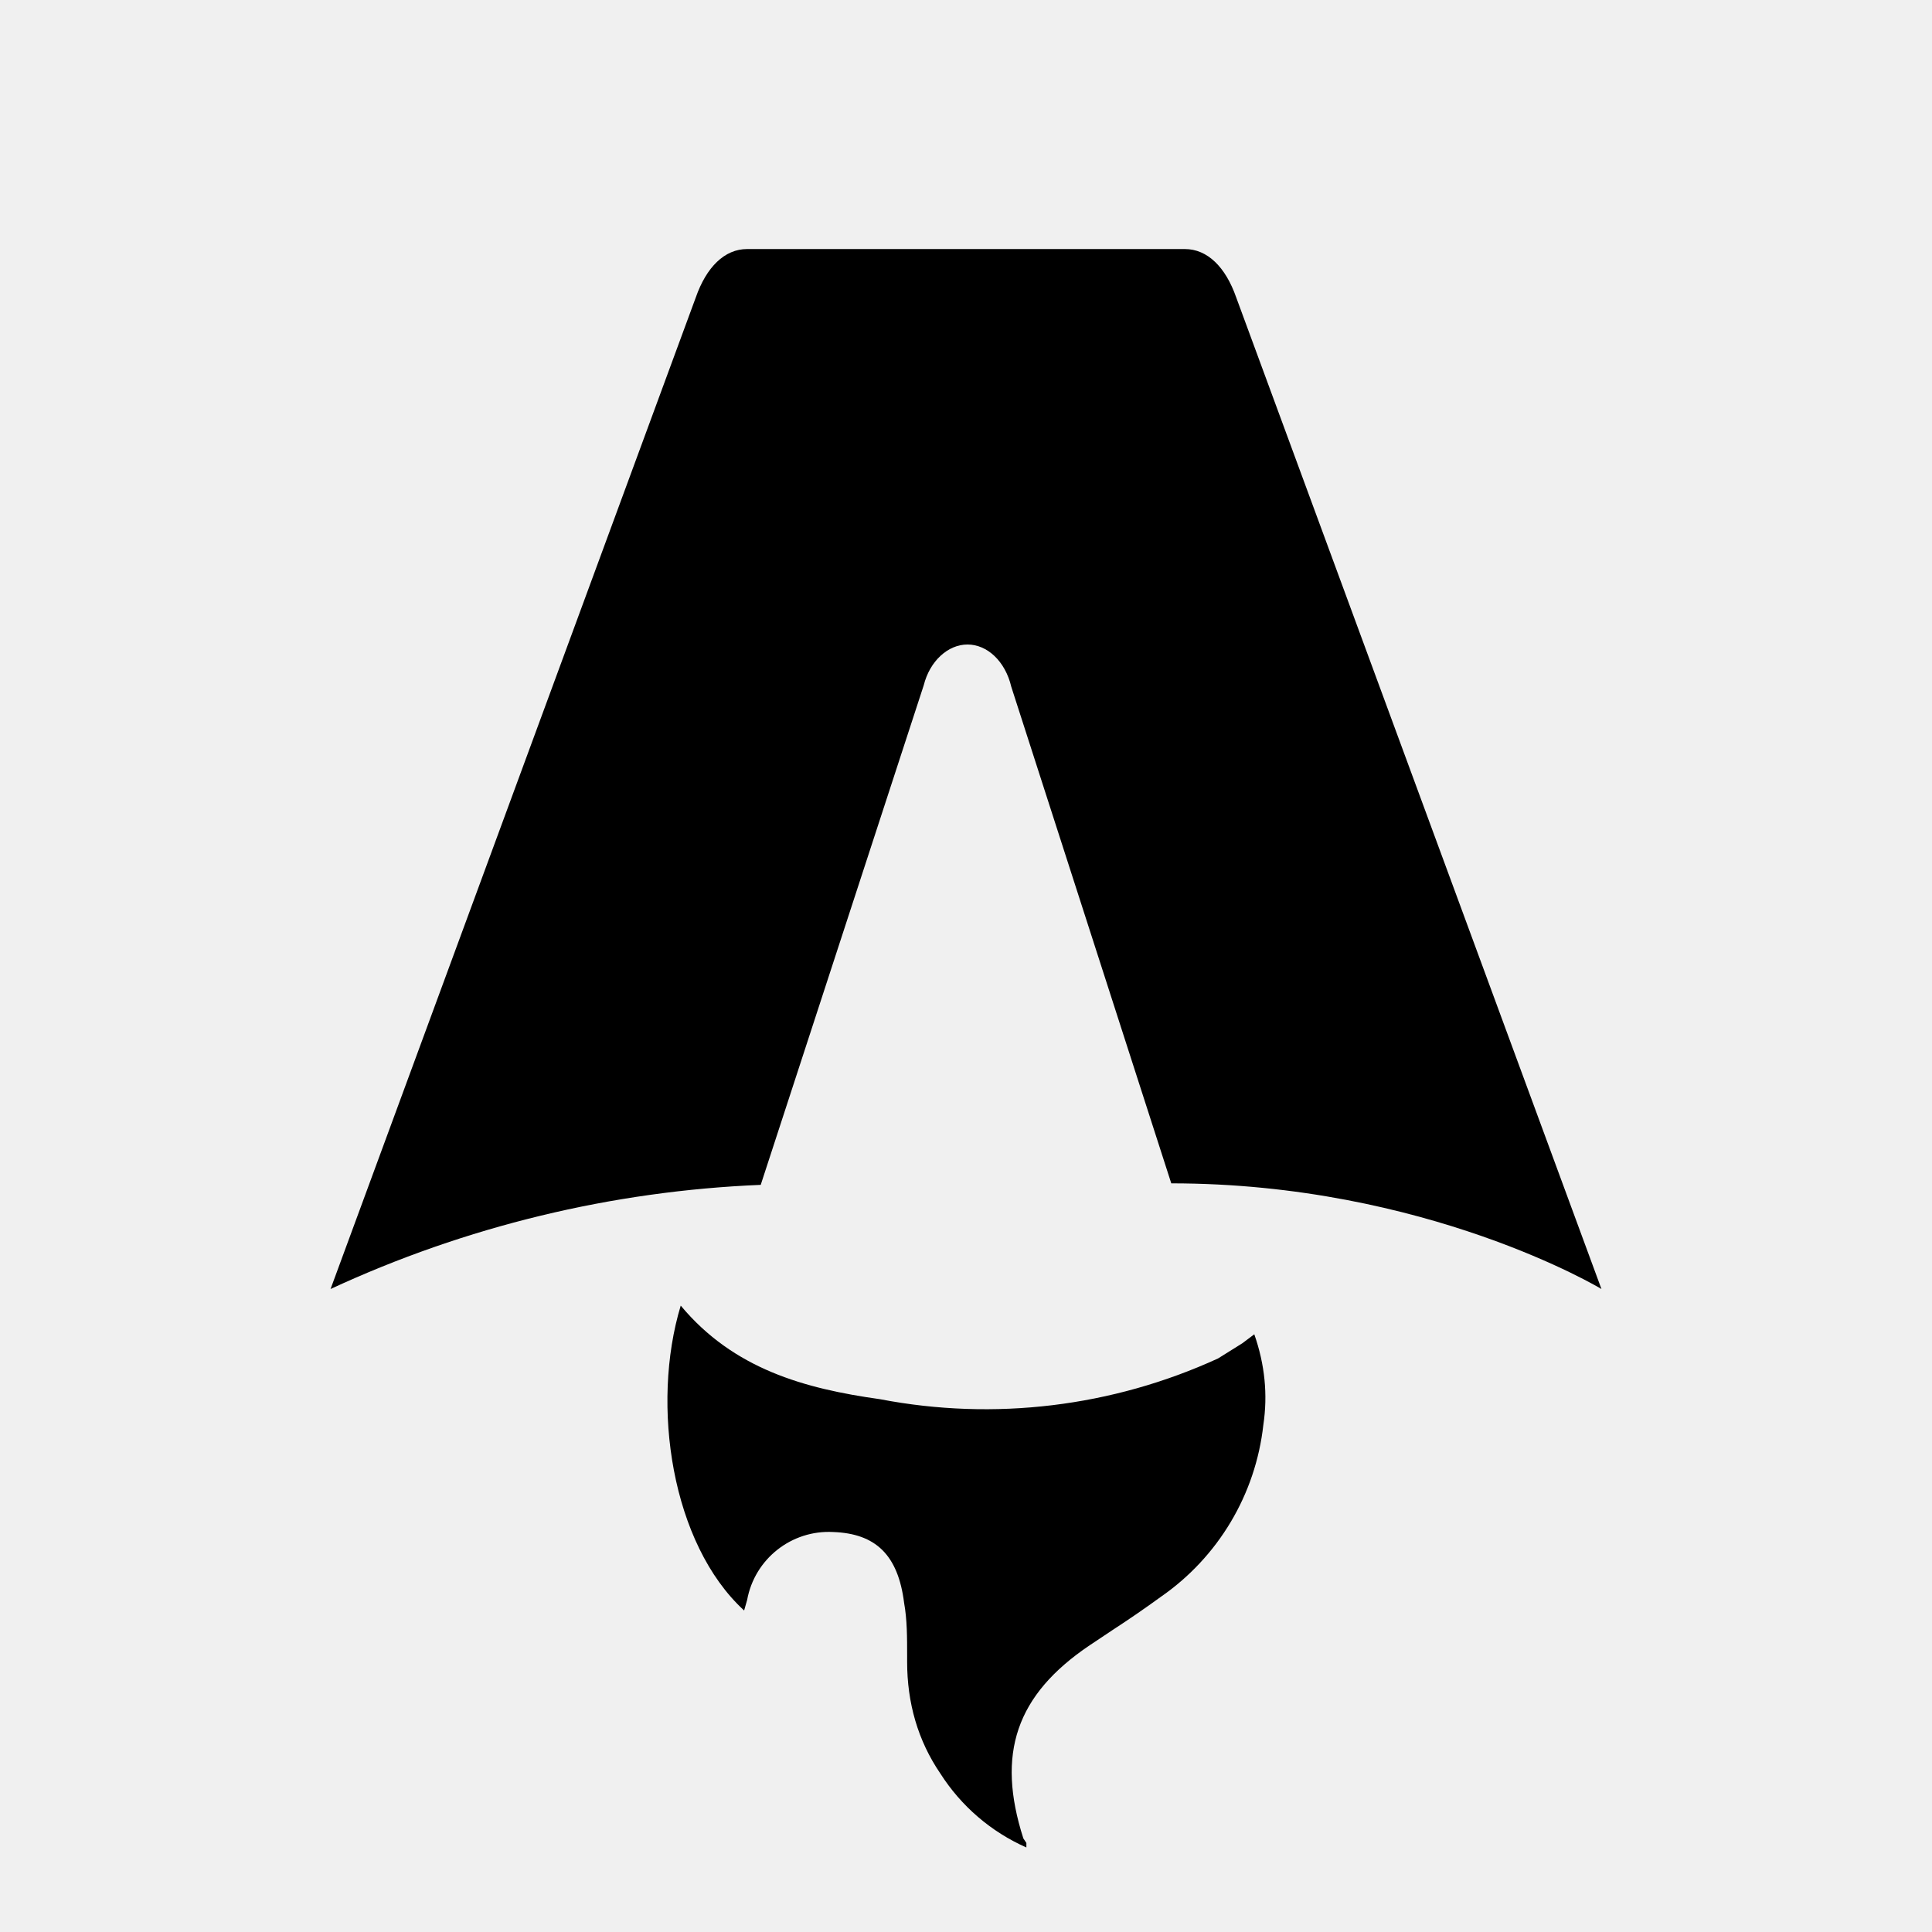
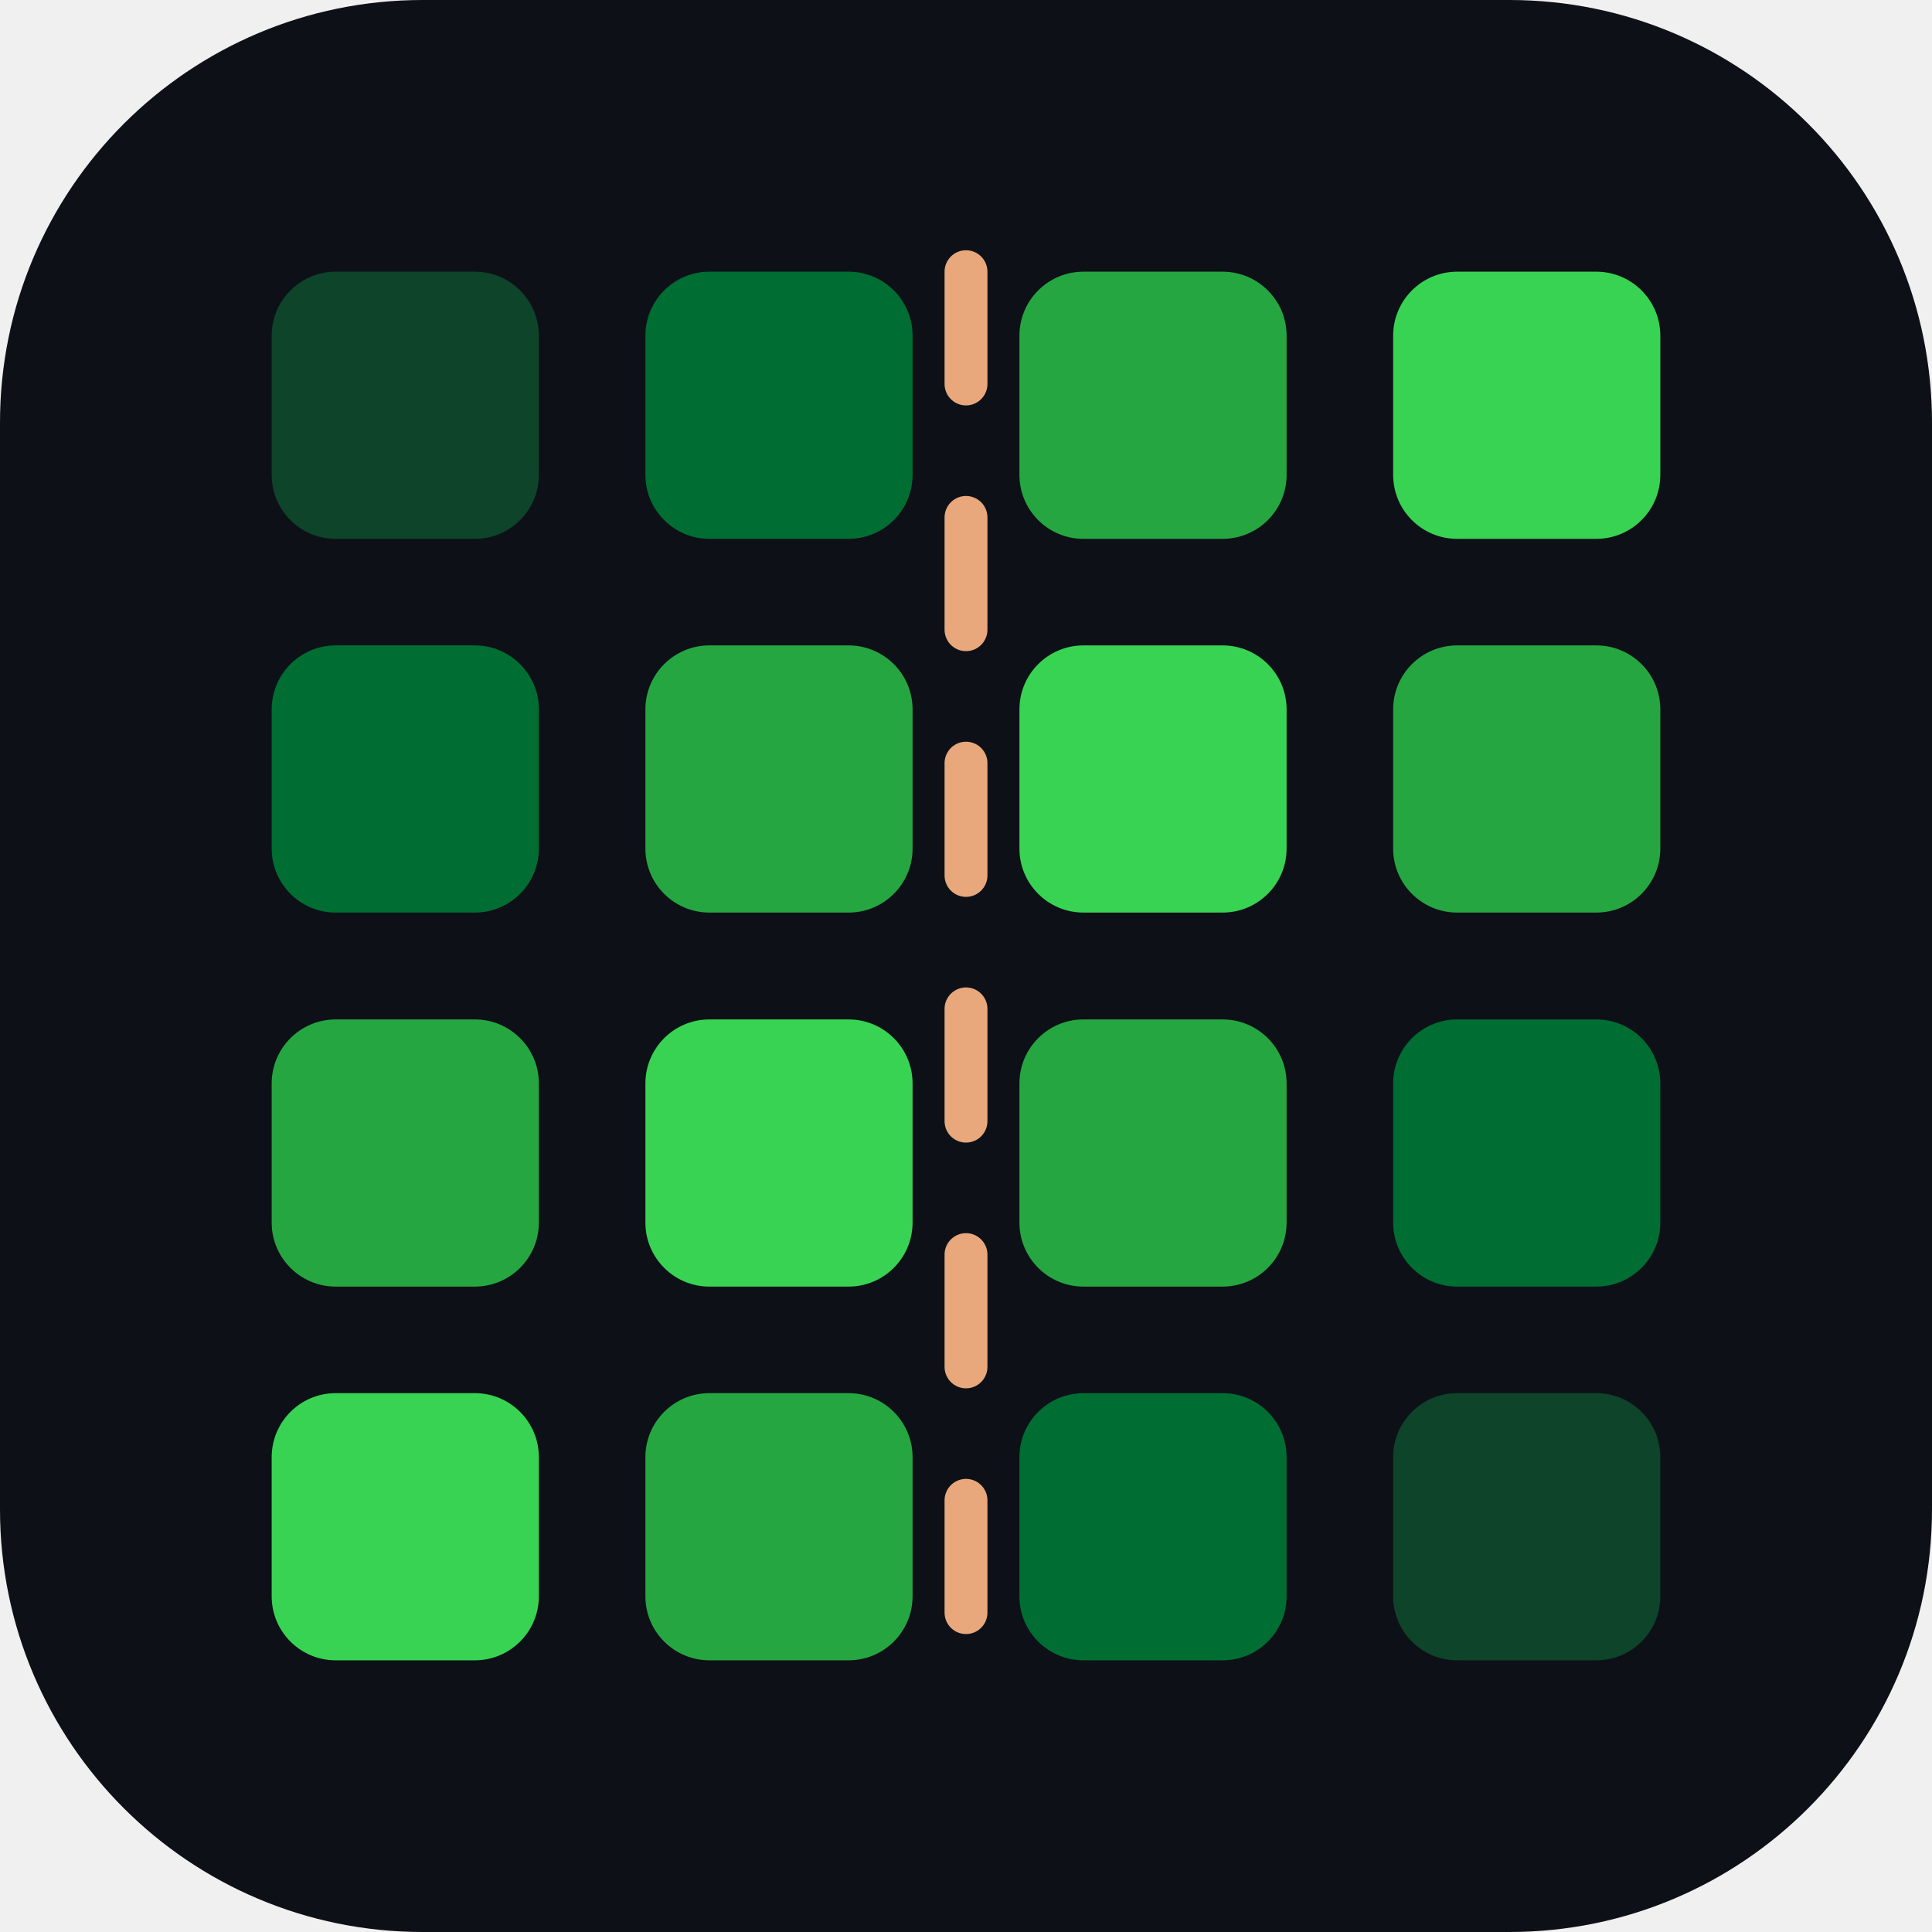
- <svg xmlns="http://www.w3.org/2000/svg" fill="none" viewBox="0 0 128 128">
-   <path d="M50.4 78.5a75.1 75.1 0 0 0-28.5 6.9l24.2-65.7c.7-2 1.9-3.2 3.4-3.2h29c1.5 0 2.7 1.2 3.4 3.2l24.2 65.7s-11.6-7-28.5-7L67 45.5c-.4-1.7-1.6-2.8-2.9-2.8-1.3 0-2.5 1.1-2.9 2.7L50.4 78.5Zm-1.1 28.2Zm-4.2-20.2c-2 6.6-.6 15.8 4.2 20.2a17.5 17.5 0 0 1 .2-.7 5.5 5.5 0 0 1 5.7-4.5c2.8.1 4.3 1.5 4.7 4.7.2 1.1.2 2.3.2 3.5v.4c0 2.7.7 5.2 2.2 7.4a13 13 0 0 0 5.7 4.9v-.3l-.2-.3c-1.8-5.6-.5-9.5 4.4-12.8l1.5-1a73 73 0 0 0 3.2-2.2 16 16 0 0 0 6.8-11.4c.3-2 .1-4-.6-6l-.8.6-1.6 1a37 37 0 0 1-22.4 2.7c-5-.7-9.7-2-13.2-6.2Z" />
-   <style>
-         path { fill: #000; }
-         @media (prefers-color-scheme: dark) {
-             path { fill: #FFF; }
-         }
-     </style>
+ <svg xmlns="http://www.w3.org/2000/svg" viewBox="0 0 64 64" width="64" height="64">
+   <rect width="64" height="64" rx="14" fill="#0d1117" />
+   <rect x="9" y="9" width="8.85" height="8.85" rx="2.12" fill="#0e4429" />
+   <rect x="21.38" y="9" width="8.85" height="8.85" rx="2.12" fill="#006d32" />
+   <rect x="33.77" y="9" width="8.85" height="8.85" rx="2.12" fill="#26a641" />
+   <rect x="46.15" y="9" width="8.85" height="8.85" rx="2.12" fill="#39d353" />
+   <rect x="9" y="21.38" width="8.85" height="8.85" rx="2.12" fill="#006d32" />
+   <rect x="21.38" y="21.38" width="8.85" height="8.85" rx="2.12" fill="#26a641" />
+   <rect x="33.77" y="21.38" width="8.85" height="8.85" rx="2.12" fill="#39d353" />
+   <rect x="46.15" y="21.38" width="8.85" height="8.85" rx="2.12" fill="#26a641" />
+   <rect x="9" y="33.77" width="8.85" height="8.85" rx="2.12" fill="#26a641" />
+   <rect x="21.38" y="33.77" width="8.85" height="8.85" rx="2.12" fill="#39d353" />
+   <rect x="33.77" y="33.77" width="8.85" height="8.85" rx="2.12" fill="#26a641" />
+   <rect x="46.15" y="33.77" width="8.85" height="8.85" rx="2.12" fill="#006d32" />
+   <rect x="9" y="46.15" width="8.85" height="8.85" rx="2.12" fill="#39d353" />
+   <rect x="21.38" y="46.15" width="8.85" height="8.85" rx="2.12" fill="#26a641" />
+   <rect x="33.77" y="46.15" width="8.85" height="8.85" rx="2.12" fill="#006d32" />
+   <rect x="46.15" y="46.15" width="8.85" height="8.85" rx="2.12" fill="#0e4429" />
+   <line x1="32" y1="9" x2="32" y2="55" stroke="#e8a87c" stroke-width="1.42" stroke-linecap="round" stroke-dasharray="3.72 4.42" />
</svg>
